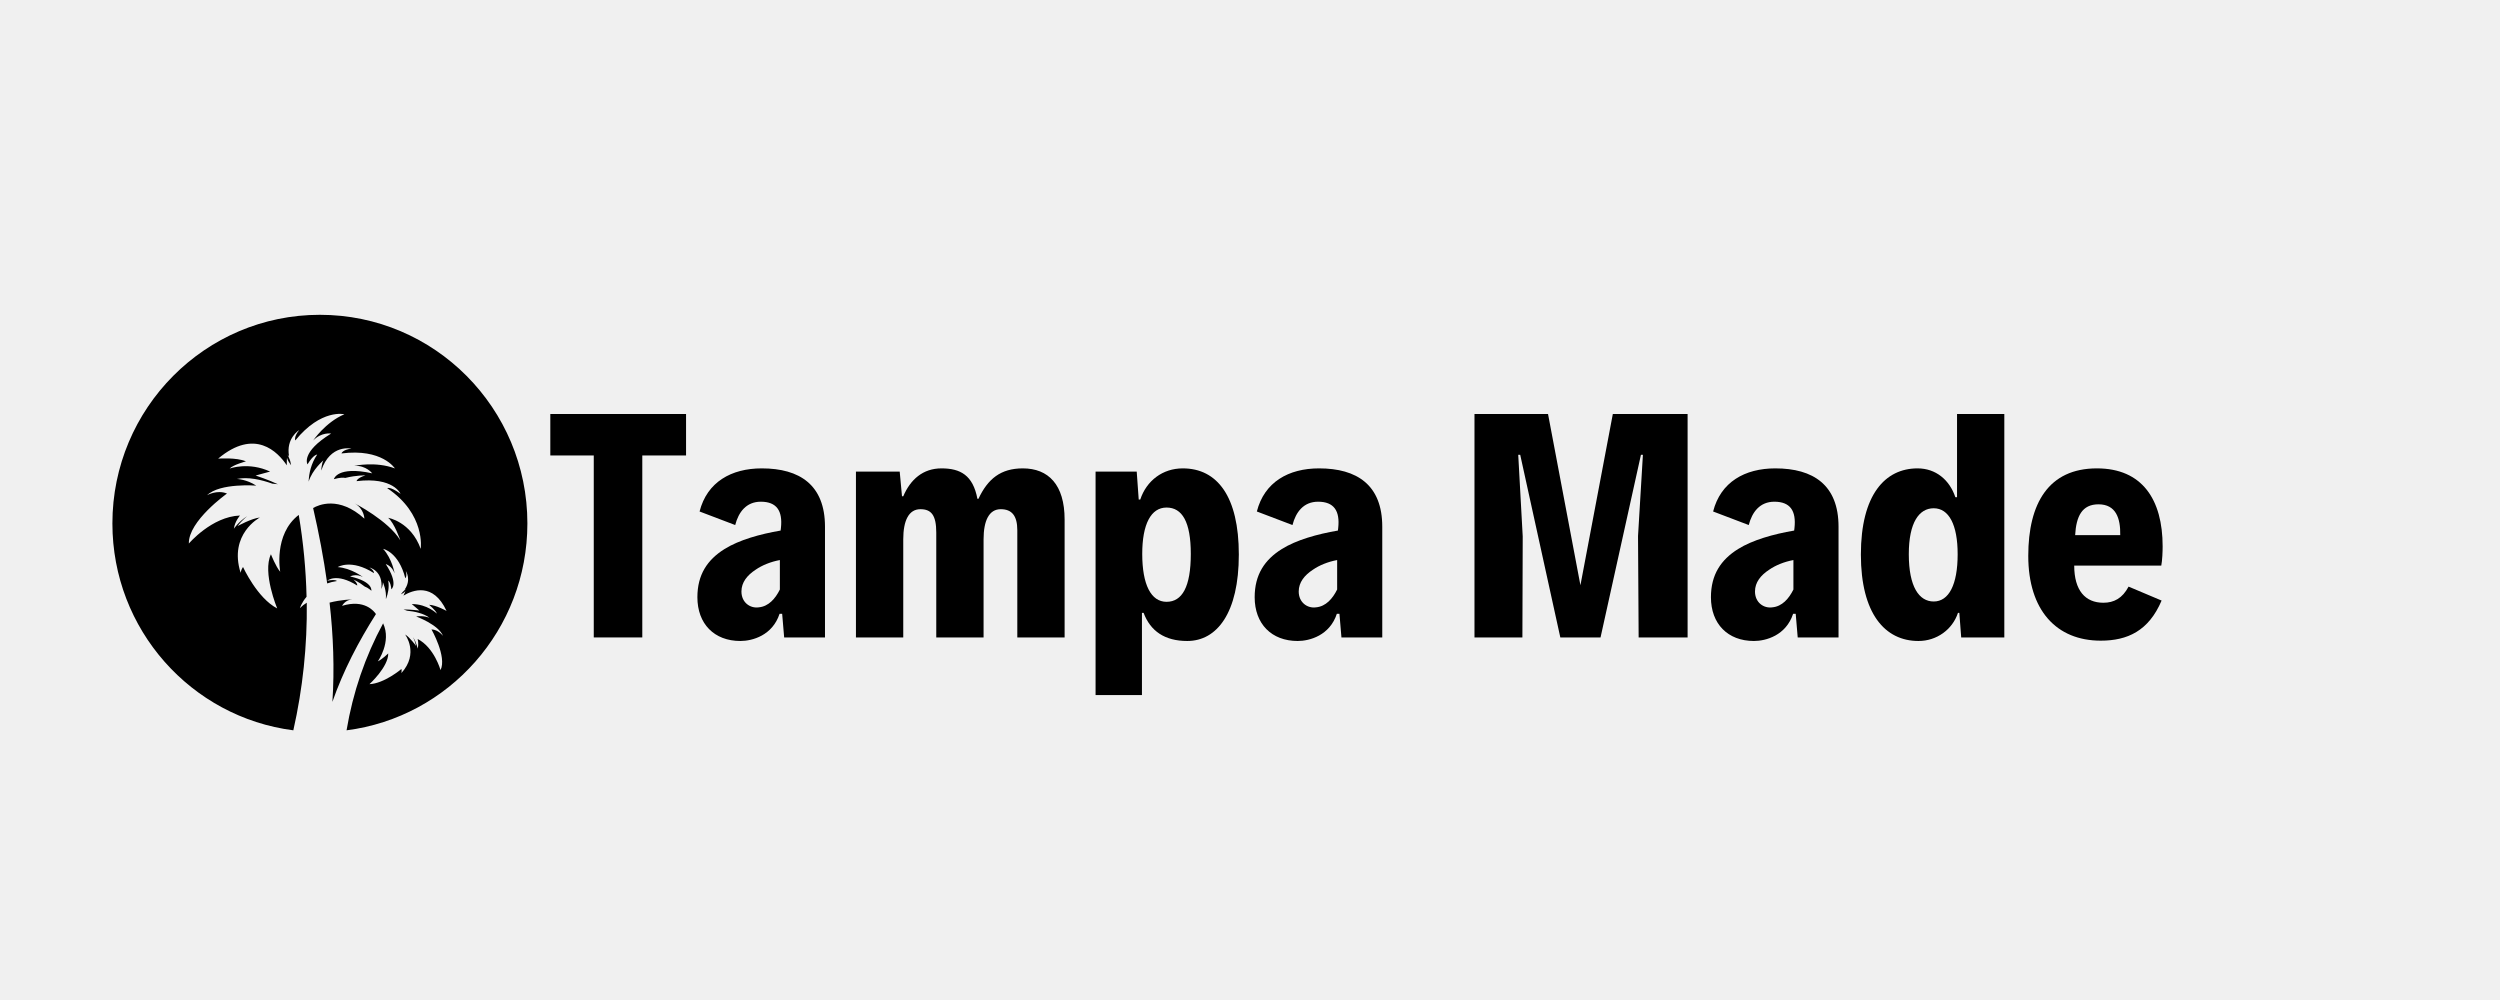
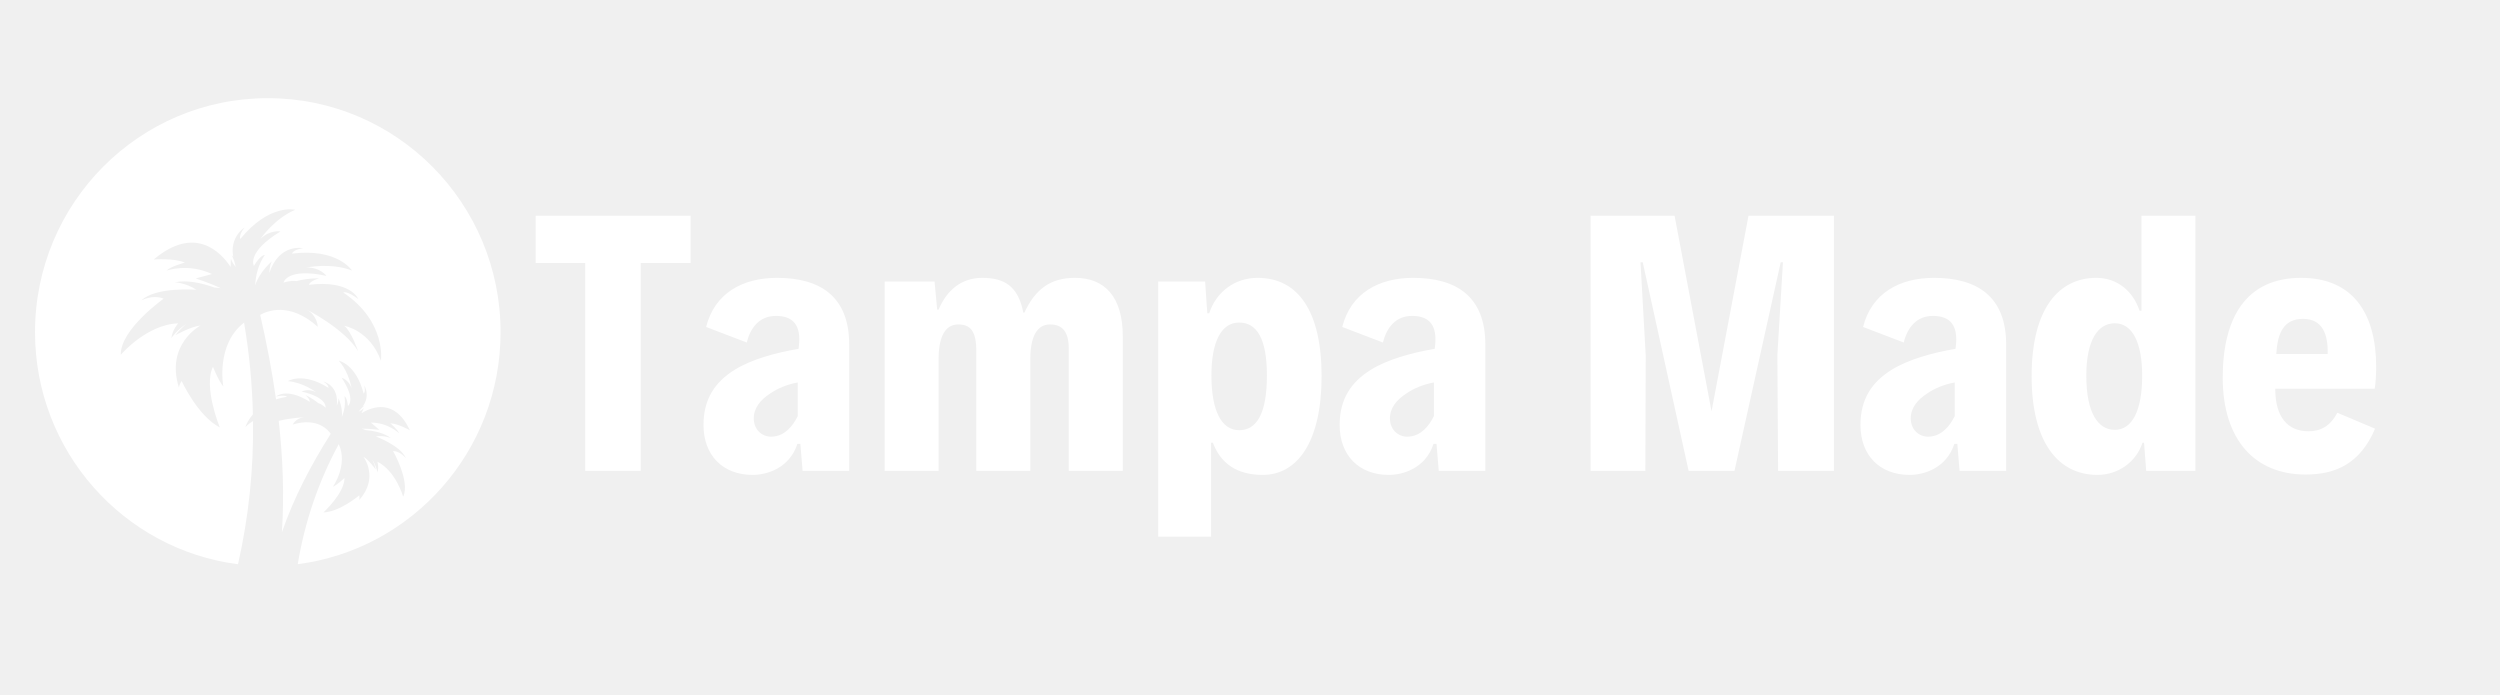
- <svg xmlns="http://www.w3.org/2000/svg" xmlns:xlink="http://www.w3.org/1999/xlink" contentScriptType="text/ecmascript" width="93.75" viewBox="0 0 93.75 37.5" height="37.5" version="1.0">
+ <svg xmlns="http://www.w3.org/2000/svg" xmlns:xlink="http://www.w3.org/1999/xlink" contentScriptType="text/ecmascript" width="135" viewBox="0 0 135 37.5" height="37.5" version="1.0">
  <defs>
    <g id="b">
-       <path d="M 1.75 0 L 3.57 0 L 3.57 -6.824 L 5.211 -6.824 L 5.211 -8.379 L 0.121 -8.379 L 0.121 -6.824 L 1.75 -6.824 Z M 1.75 0" />
+       <path d="M 2.875 0 L 5.871 0 L 5.871 -11.223 L 8.566 -11.223 L 8.566 -13.777 L 0.199 -13.777 L 0.199 -11.223 L 2.875 -11.223 Z M 2.875 0" />
    </g>
    <g id="c">
-       <path d="M 2.719 -6.34 C 1.578 -6.34 0.668 -5.828 0.387 -4.723 L 1.723 -4.215 C 1.848 -4.699 2.137 -5.09 2.684 -5.09 C 3.277 -5.09 3.508 -4.75 3.438 -4.105 L 3.426 -4.008 C 2.648 -3.875 1.871 -3.656 1.324 -3.316 C 0.68 -2.914 0.305 -2.355 0.305 -1.508 C 0.305 -0.512 0.934 0.133 1.918 0.133 C 2.367 0.133 3.121 -0.074 3.387 -0.887 L 3.484 -0.887 L 3.559 0 L 5.09 0 L 5.09 -4.152 C 5.09 -5.719 4.141 -6.34 2.719 -6.34 Z M 2.609 -1.129 C 2.281 -1.082 1.957 -1.312 1.957 -1.723 C 1.957 -2.066 2.172 -2.332 2.488 -2.539 C 2.73 -2.707 3.059 -2.84 3.398 -2.902 L 3.398 -1.797 C 3.23 -1.457 2.977 -1.164 2.609 -1.129 Z M 2.609 -1.129" />
+       <path d="M 4.473 -10.422 C 2.598 -10.422 1.098 -9.586 0.641 -7.77 L 2.836 -6.93 C 3.035 -7.727 3.516 -8.367 4.414 -8.367 C 5.391 -8.367 5.77 -7.809 5.652 -6.75 L 5.633 -6.59 C 4.352 -6.371 3.074 -6.012 2.176 -5.453 C 1.117 -4.793 0.5 -3.875 0.5 -2.477 C 0.5 -0.84 1.539 0.219 3.156 0.219 C 3.895 0.219 5.133 -0.121 5.57 -1.457 L 5.73 -1.457 L 5.852 0 L 8.367 0 L 8.367 -6.828 C 8.367 -9.406 6.809 -10.422 4.473 -10.422 Z M 4.293 -1.855 C 3.754 -1.777 3.215 -2.156 3.215 -2.836 C 3.215 -3.395 3.574 -3.836 4.094 -4.172 C 4.492 -4.453 5.031 -4.672 5.59 -4.773 L 5.59 -2.957 C 5.312 -2.395 4.891 -1.918 4.293 -1.855 Z M 4.293 -1.855" />
    </g>
    <g id="d">
-       <path d="M 0.605 0 L 2.379 0 L 2.379 -3.68 C 2.379 -4.383 2.586 -4.809 3.023 -4.809 C 3.426 -4.809 3.617 -4.59 3.617 -3.934 L 3.617 0 L 5.391 0 L 5.391 -3.68 C 5.391 -4.383 5.598 -4.809 6.035 -4.809 C 6.449 -4.809 6.656 -4.566 6.656 -4.02 L 6.656 0 L 8.43 0 L 8.43 -4.422 C 8.43 -5.73 7.82 -6.34 6.863 -6.34 C 6.035 -6.34 5.551 -5.949 5.199 -5.199 L 5.16 -5.199 C 4.992 -6.086 4.52 -6.34 3.812 -6.34 C 3.121 -6.34 2.648 -5.926 2.379 -5.293 L 2.332 -5.293 L 2.246 -6.219 L 0.605 -6.219 Z M 0.605 0" />
+       <path d="M 1 0 L 3.914 0 L 3.914 -6.051 C 3.914 -7.207 4.254 -7.906 4.973 -7.906 C 5.633 -7.906 5.949 -7.547 5.949 -6.469 L 5.949 0 L 8.867 0 L 8.867 -6.051 C 8.867 -7.207 9.207 -7.906 9.926 -7.906 C 10.602 -7.906 10.941 -7.508 10.941 -6.609 L 10.941 0 L 13.859 0 L 13.859 -7.27 C 13.859 -9.426 12.859 -10.422 11.281 -10.422 C 9.926 -10.422 9.125 -9.785 8.547 -8.547 L 8.488 -8.547 C 8.207 -10.004 7.43 -10.422 6.27 -10.422 C 5.133 -10.422 4.352 -9.746 3.914 -8.707 L 3.836 -8.707 L 3.695 -10.223 L 1 -10.223 Z M 1 0" />
    </g>
    <g id="e">
-       <path d="M 0.605 2.16 L 2.344 2.16 L 2.344 -0.922 L 2.406 -0.922 C 2.66 -0.242 3.195 0.133 4.043 0.133 C 5.16 0.133 5.977 -0.922 5.977 -3.109 C 5.977 -5.281 5.172 -6.34 3.875 -6.34 C 3.121 -6.34 2.516 -5.879 2.281 -5.172 L 2.223 -5.172 L 2.148 -6.219 L 0.605 -6.219 Z M 3.266 -1.336 C 2.684 -1.336 2.355 -1.98 2.355 -3.133 C 2.355 -4.25 2.684 -4.871 3.266 -4.871 C 3.852 -4.871 4.176 -4.336 4.176 -3.133 C 4.176 -1.895 3.852 -1.336 3.266 -1.336 Z M 3.266 -1.336" />
+       <path d="M 1 3.555 L 3.855 3.555 L 3.855 -1.52 L 3.953 -1.52 C 4.375 -0.398 5.25 0.219 6.648 0.219 C 8.488 0.219 9.824 -1.52 9.824 -5.113 C 9.824 -8.688 8.508 -10.422 6.371 -10.422 C 5.133 -10.422 4.133 -9.664 3.754 -8.508 L 3.652 -8.508 L 3.535 -10.223 L 1 -10.223 Z M 5.371 -2.195 C 4.414 -2.195 3.875 -3.254 3.875 -5.152 C 3.875 -6.988 4.414 -8.008 5.371 -8.008 C 6.332 -8.008 6.871 -7.129 6.871 -5.152 C 6.871 -3.113 6.332 -2.195 5.371 -2.195 Z M 5.371 -2.195" />
    </g>
    <g id="g">
-       <path d="M 0.582 0 L 2.379 0 L 2.391 -3.789 L 2.223 -6.848 L 2.297 -6.848 L 3.801 0 L 5.309 0 L 6.824 -6.848 L 6.898 -6.848 L 6.715 -3.801 L 6.738 0 L 8.574 0 L 8.574 -8.379 L 5.77 -8.379 L 4.555 -1.957 L 3.34 -8.379 L 0.582 -8.379 Z M 0.582 0" />
+       <path d="M 0.957 0 L 3.914 0 L 3.934 -6.23 L 3.652 -11.262 L 3.773 -11.262 L 6.25 0 L 8.727 0 L 11.223 -11.262 L 11.344 -11.262 L 11.043 -6.25 L 11.082 0 L 14.098 0 L 14.098 -13.777 L 9.484 -13.777 L 7.488 -3.215 L 5.492 -13.777 L 0.957 -13.777 Z M 0.957 0" />
    </g>
    <g id="h">
-       <path d="M 3.887 -8.379 L 3.887 -5.258 L 3.824 -5.258 C 3.605 -5.914 3.086 -6.34 2.406 -6.34 C 1.191 -6.34 0.281 -5.355 0.281 -3.109 C 0.281 -0.898 1.18 0.133 2.441 0.133 C 3.121 0.133 3.715 -0.293 3.922 -0.922 L 3.973 -0.922 L 4.043 0 L 5.66 0 L 5.66 -8.379 Z M 3.012 -1.348 C 2.465 -1.348 2.078 -1.895 2.078 -3.121 C 2.078 -4.312 2.465 -4.844 3.012 -4.844 C 3.582 -4.844 3.91 -4.227 3.91 -3.121 C 3.91 -1.98 3.582 -1.348 3.012 -1.348 Z M 3.012 -1.348" />
+       <path d="M 6.391 -13.777 L 6.391 -8.645 L 6.289 -8.645 C 5.93 -9.727 5.07 -10.422 3.953 -10.422 C 1.957 -10.422 0.461 -8.805 0.461 -5.113 C 0.461 -1.477 1.938 0.219 4.016 0.219 C 5.133 0.219 6.109 -0.48 6.449 -1.52 L 6.531 -1.52 L 6.648 0 L 9.305 0 L 9.305 -13.777 Z M 4.953 -2.215 C 4.055 -2.215 3.414 -3.113 3.414 -5.133 C 3.414 -7.09 4.055 -7.969 4.953 -7.969 C 5.891 -7.969 6.43 -6.949 6.43 -5.133 C 6.43 -3.254 5.891 -2.215 4.953 -2.215 Z M 4.953 -2.215" />
    </g>
    <g id="i">
-       <path d="M 3.109 -1.301 C 2.43 -1.301 2.016 -1.762 2.016 -2.695 L 5.281 -2.695 C 5.32 -2.891 5.332 -3.23 5.332 -3.414 C 5.332 -5.172 4.566 -6.34 2.867 -6.34 C 1.055 -6.34 0.293 -5.027 0.293 -3.059 C 0.293 -1.02 1.348 0.121 3.012 0.121 C 4.008 0.121 4.809 -0.242 5.293 -1.383 L 4.055 -1.906 C 3.824 -1.469 3.508 -1.301 3.109 -1.301 Z M 2.926 -4.992 C 3.582 -4.992 3.754 -4.469 3.742 -3.836 L 2.051 -3.836 C 2.09 -4.543 2.309 -4.992 2.926 -4.992 Z M 2.926 -4.992" />
+       <path d="M 5.113 -2.137 C 3.992 -2.137 3.316 -2.895 3.316 -4.434 L 8.688 -4.434 C 8.746 -4.754 8.766 -5.312 8.766 -5.609 C 8.766 -8.508 7.508 -10.422 4.711 -10.422 C 1.738 -10.422 0.48 -8.266 0.48 -5.031 C 0.48 -1.676 2.215 0.199 4.953 0.199 C 6.59 0.199 7.906 -0.398 8.707 -2.277 L 6.668 -3.137 C 6.289 -2.418 5.77 -2.137 5.113 -2.137 Z M 4.812 -8.207 C 5.891 -8.207 6.172 -7.348 6.148 -6.309 L 3.375 -6.309 C 3.434 -7.469 3.793 -8.207 4.812 -8.207 Z M 4.812 -8.207" />
    </g>
    <clipPath id="a">
-       <path d="M 4.203 11.805 L 19.789 11.805 L 19.789 27.387 L 4.203 27.387 Z M 4.203 11.805" />
+       <path d="M 1.879 5.301 L 27.043 5.301 L 27.043 30.465 L 1.879 30.465 Z M 1.879 5.301" />
    </clipPath>
  </defs>
  <g clip-path="url(#a)">
-     <path d="M 11.996 11.805 C 7.699 11.805 4.215 15.309 4.215 19.629 C 4.215 23.609 7.172 26.895 11 27.387 C 11.355 25.812 11.523 24.215 11.504 22.602 C 11.418 22.652 11.332 22.719 11.246 22.805 C 11.246 22.805 11.305 22.605 11.496 22.379 C 11.473 21.359 11.375 20.336 11.203 19.309 C 10.246 20.043 10.508 21.441 10.508 21.441 C 10.344 21.254 10.16 20.785 10.16 20.785 C 9.832 21.469 10.395 22.816 10.395 22.816 C 9.645 22.43 9.113 21.262 9.113 21.262 C 9.039 21.367 9.023 21.48 9.023 21.48 C 8.566 20.023 9.746 19.406 9.746 19.406 C 9.434 19.438 8.906 19.73 8.906 19.73 C 9.02 19.582 9.145 19.461 9.27 19.355 C 8.934 19.574 8.77 19.828 8.77 19.828 C 8.809 19.543 9 19.332 9 19.332 C 7.941 19.371 7.082 20.383 7.082 20.383 C 7.059 19.539 8.512 18.508 8.512 18.508 C 8.141 18.355 7.766 18.57 7.766 18.57 C 8.25 18.102 9.609 18.211 9.609 18.211 C 9.246 17.973 8.883 17.961 8.883 17.961 C 9.297 17.875 9.797 17.988 10.211 18.137 C 10.324 18.145 10.422 18.16 10.422 18.16 C 10.102 18.004 9.586 17.832 9.586 17.832 L 10.129 17.684 C 9.324 17.309 8.613 17.57 8.613 17.57 C 8.738 17.43 9.223 17.301 9.223 17.301 C 8.859 17.145 8.18 17.199 8.18 17.199 C 9.555 16.043 10.418 16.945 10.754 17.449 C 10.75 17.285 10.762 17.168 10.762 17.168 C 10.785 17.266 10.867 17.383 10.918 17.449 C 10.91 17.398 10.898 17.348 10.887 17.305 C 10.879 17.285 10.875 17.266 10.871 17.25 C 10.828 17.129 10.781 17.047 10.781 17.047 C 10.801 17.066 10.82 17.09 10.84 17.113 C 10.715 16.43 11.219 16.129 11.219 16.129 C 11.008 16.391 11.074 16.516 11.074 16.516 C 12.047 15.32 12.914 15.535 12.914 15.535 C 12.203 15.836 11.742 16.52 11.742 16.52 C 12.055 16.195 12.418 16.258 12.418 16.258 C 11.266 16.965 11.531 17.414 11.531 17.414 C 11.758 17.035 11.895 17.047 11.895 17.047 C 11.664 17.383 11.586 17.754 11.574 18.062 C 11.711 17.613 12.129 17.262 12.129 17.262 C 12.055 17.391 12.047 17.645 12.047 17.645 C 12.387 16.641 13.176 16.824 13.176 16.824 C 12.844 16.863 12.805 17.004 12.805 17.004 C 14.332 16.809 14.809 17.566 14.809 17.566 C 14.086 17.293 13.289 17.469 13.289 17.469 C 13.734 17.449 13.957 17.75 13.957 17.75 C 12.637 17.461 12.52 17.969 12.52 17.969 C 12.742 17.906 12.871 17.906 12.949 17.922 C 13.375 17.816 13.703 17.828 13.703 17.828 C 13.383 17.926 13.371 18.043 13.371 18.043 C 14.758 17.875 15.02 18.52 15.02 18.52 C 14.625 18.23 14.52 18.305 14.52 18.305 C 15.973 19.281 15.777 20.582 15.777 20.582 C 15.406 19.559 14.555 19.418 14.555 19.418 C 14.789 19.609 15.012 20.262 15.012 20.262 C 14.559 19.516 13.297 18.875 13.297 18.875 C 13.66 19.078 13.664 19.449 13.664 19.449 C 12.707 18.582 11.934 18.938 11.742 19.051 C 11.957 19.984 12.137 20.926 12.27 21.879 C 12.379 21.84 12.5 21.809 12.633 21.789 C 12.633 21.789 12.594 21.715 12.273 21.777 C 12.273 21.777 12.609 21.465 13.395 21.957 C 13.395 21.957 13.422 21.883 13.254 21.734 C 13.254 21.734 13.457 21.82 13.684 22 C 13.73 22.016 13.809 22.051 13.926 22.152 C 13.926 22.152 14 21.812 13.129 21.617 C 13.129 21.617 13.344 21.5 13.605 21.637 C 13.605 21.637 13.176 21.305 12.664 21.266 C 12.664 21.266 13.164 20.945 14.023 21.492 C 14.023 21.492 14.043 21.398 13.852 21.281 C 13.852 21.281 14.379 21.395 14.301 22.09 C 14.301 22.09 14.367 21.938 14.359 21.836 C 14.359 21.836 14.504 22.152 14.469 22.457 C 14.473 22.453 14.477 22.449 14.48 22.445 C 14.551 22.258 14.602 22.027 14.559 21.773 C 14.559 21.773 14.645 21.805 14.676 22.098 C 14.676 22.098 14.957 21.902 14.465 21.152 C 14.465 21.152 14.699 21.219 14.797 21.5 C 14.797 21.5 14.711 20.961 14.367 20.582 C 14.367 20.582 14.949 20.695 15.199 21.684 C 15.199 21.684 15.273 21.629 15.219 21.414 C 15.219 21.414 15.438 21.738 15.172 22.113 C 15.191 22.105 15.207 22.094 15.227 22.086 C 15.227 22.086 15.113 22.168 15.031 22.289 C 15.082 22.266 15.164 22.219 15.203 22.164 C 15.203 22.164 15.18 22.238 15.129 22.336 C 15.473 22.129 16.242 21.828 16.746 22.91 C 16.746 22.91 16.352 22.688 16.09 22.68 C 16.09 22.68 16.348 22.891 16.383 23.012 C 16.383 23.012 16.027 22.652 15.441 22.652 L 15.727 22.895 C 15.727 22.895 15.367 22.852 15.133 22.855 C 15.133 22.855 15.195 22.875 15.266 22.902 C 15.555 22.93 15.887 23 16.109 23.168 C 16.109 23.168 15.891 23.074 15.605 23.117 C 15.605 23.117 16.453 23.43 16.613 23.848 C 16.613 23.848 16.445 23.613 16.18 23.602 C 16.18 23.602 16.766 24.629 16.52 25.129 C 16.52 25.129 16.285 24.281 15.66 23.961 C 15.66 23.961 15.715 24.141 15.66 24.324 C 15.66 24.324 15.633 24.125 15.492 23.895 C 15.539 23.996 15.578 24.105 15.605 24.227 C 15.605 24.227 15.371 23.898 15.191 23.793 C 15.191 23.793 15.727 24.496 15.051 25.242 C 15.051 25.242 15.07 25.172 15.055 25.086 C 15.055 25.086 14.41 25.633 13.855 25.656 C 13.855 25.656 14.566 25.008 14.559 24.504 C 14.559 24.504 14.32 24.734 14.168 24.801 C 14.168 24.801 14.691 24.07 14.367 23.375 C 13.695 24.617 13.234 25.961 12.996 27.387 C 16.824 26.895 19.777 23.609 19.777 19.629 C 19.777 15.309 16.293 11.805 11.996 11.805" />
+     <path fill="#FFF" d="M 14.461 5.301 C 7.52 5.301 1.891 10.957 1.891 17.938 C 1.891 24.363 6.668 29.672 12.852 30.469 C 13.43 27.922 13.699 25.34 13.664 22.734 C 13.527 22.82 13.387 22.926 13.25 23.062 C 13.25 23.062 13.344 22.742 13.656 22.379 C 13.621 20.734 13.461 19.078 13.18 17.422 C 11.637 18.609 12.059 20.867 12.059 20.867 C 11.793 20.559 11.5 19.805 11.5 19.805 C 10.969 20.906 11.871 23.082 11.871 23.082 C 10.668 22.457 9.809 20.574 9.809 20.574 C 9.684 20.746 9.66 20.926 9.66 20.926 C 8.926 18.578 10.828 17.578 10.828 17.578 C 10.32 17.625 9.469 18.102 9.469 18.102 C 9.656 17.863 9.855 17.664 10.059 17.492 C 9.516 17.852 9.25 18.262 9.25 18.262 C 9.312 17.801 9.621 17.461 9.621 17.461 C 7.914 17.52 6.523 19.156 6.523 19.156 C 6.488 17.793 8.836 16.129 8.836 16.129 C 8.234 15.883 7.629 16.227 7.629 16.227 C 8.414 15.469 10.605 15.648 10.605 15.648 C 10.02 15.262 9.438 15.246 9.438 15.246 C 10.102 15.102 10.91 15.289 11.582 15.527 C 11.762 15.539 11.918 15.562 11.918 15.562 C 11.406 15.312 10.57 15.035 10.57 15.035 L 11.449 14.797 C 10.145 14.191 9 14.613 9 14.613 C 9.199 14.387 9.984 14.18 9.984 14.18 C 9.398 13.926 8.301 14.012 8.301 14.012 C 10.52 12.145 11.914 13.602 12.457 14.418 C 12.449 14.152 12.469 13.965 12.469 13.965 C 12.508 14.125 12.641 14.309 12.723 14.418 C 12.711 14.336 12.691 14.258 12.672 14.184 C 12.66 14.152 12.652 14.125 12.645 14.094 C 12.578 13.898 12.504 13.766 12.504 13.766 C 12.535 13.801 12.562 13.836 12.594 13.871 C 12.395 12.77 13.211 12.285 13.211 12.285 C 12.867 12.707 12.977 12.906 12.977 12.906 C 14.547 10.977 15.945 11.328 15.945 11.328 C 14.797 11.812 14.055 12.914 14.055 12.914 C 14.559 12.395 15.148 12.496 15.148 12.496 C 13.285 13.633 13.711 14.359 13.711 14.359 C 14.078 13.746 14.301 13.766 14.301 13.766 C 13.93 14.312 13.801 14.906 13.781 15.41 C 14.004 14.684 14.68 14.113 14.68 14.113 C 14.559 14.324 14.543 14.734 14.543 14.734 C 15.094 13.113 16.367 13.406 16.367 13.406 C 15.828 13.473 15.77 13.695 15.77 13.695 C 18.234 13.387 19.008 14.609 19.008 14.609 C 17.84 14.164 16.551 14.449 16.551 14.449 C 17.27 14.418 17.629 14.898 17.629 14.898 C 15.496 14.438 15.309 15.258 15.309 15.258 C 15.668 15.156 15.879 15.156 16 15.18 C 16.688 15.008 17.223 15.031 17.223 15.031 C 16.699 15.191 16.684 15.379 16.684 15.379 C 18.926 15.105 19.348 16.145 19.348 16.145 C 18.707 15.676 18.539 15.797 18.539 15.797 C 20.883 17.375 20.57 19.477 20.57 19.477 C 19.969 17.824 18.594 17.594 18.594 17.594 C 18.977 17.906 19.336 18.957 19.336 18.957 C 18.605 17.754 16.566 16.719 16.566 16.719 C 17.148 17.047 17.16 17.648 17.16 17.648 C 15.609 16.25 14.359 16.824 14.051 17.004 C 14.398 18.512 14.691 20.035 14.906 21.566 C 15.082 21.508 15.277 21.461 15.492 21.426 C 15.492 21.426 15.426 21.309 14.91 21.41 C 14.91 21.41 15.457 20.902 16.723 21.695 C 16.723 21.695 16.766 21.578 16.496 21.336 C 16.496 21.336 16.824 21.473 17.188 21.77 C 17.266 21.789 17.391 21.848 17.582 22.012 C 17.582 22.012 17.695 21.465 16.289 21.145 C 16.289 21.145 16.637 20.957 17.062 21.176 C 17.062 21.176 16.367 20.645 15.543 20.582 C 15.543 20.582 16.348 20.066 17.738 20.945 C 17.738 20.945 17.766 20.793 17.461 20.602 C 17.461 20.602 18.309 20.785 18.188 21.914 C 18.188 21.914 18.293 21.664 18.277 21.5 C 18.277 21.5 18.516 22.016 18.461 22.508 C 18.465 22.5 18.469 22.492 18.473 22.484 C 18.59 22.184 18.672 21.809 18.602 21.398 C 18.602 21.398 18.742 21.449 18.789 21.922 C 18.789 21.922 19.246 21.605 18.449 20.398 C 18.449 20.398 18.828 20.504 18.984 20.957 C 18.984 20.957 18.848 20.09 18.293 19.477 C 18.293 19.477 19.23 19.656 19.637 21.258 C 19.637 21.258 19.758 21.168 19.668 20.816 C 19.668 20.816 20.02 21.34 19.59 21.949 C 19.621 21.934 19.648 21.918 19.68 21.906 C 19.68 21.906 19.5 22.035 19.367 22.234 C 19.449 22.191 19.578 22.117 19.645 22.035 C 19.645 22.035 19.605 22.152 19.523 22.309 C 20.078 21.973 21.32 21.488 22.133 23.234 C 22.133 23.234 21.496 22.875 21.078 22.859 C 21.078 22.859 21.488 23.207 21.547 23.398 C 21.547 23.398 20.977 22.82 20.027 22.82 L 20.488 23.211 C 20.488 23.211 19.906 23.141 19.531 23.148 C 19.531 23.148 19.633 23.176 19.742 23.223 C 20.211 23.266 20.75 23.383 21.109 23.656 C 21.109 23.656 20.754 23.5 20.293 23.566 C 20.293 23.566 21.66 24.078 21.918 24.75 C 21.918 24.75 21.652 24.375 21.223 24.352 C 21.223 24.352 22.168 26.012 21.77 26.82 C 21.77 26.82 21.387 25.445 20.379 24.93 C 20.379 24.93 20.469 25.223 20.383 25.516 C 20.383 25.516 20.336 25.195 20.109 24.828 C 20.184 24.988 20.25 25.164 20.293 25.359 C 20.293 25.359 19.914 24.832 19.625 24.664 C 19.625 24.664 20.488 25.797 19.395 27 C 19.395 27 19.43 26.887 19.402 26.746 C 19.402 26.746 18.363 27.637 17.465 27.672 C 17.465 27.672 18.613 26.621 18.602 25.809 C 18.602 25.809 18.219 26.18 17.973 26.289 C 17.973 26.289 18.812 25.109 18.293 23.984 C 17.203 25.992 16.461 28.16 16.078 30.465 C 22.258 29.668 27.031 24.363 27.031 17.938 C 27.031 10.957 21.406 5.301 14.461 5.301" />
  </g>
-   <path d="M 14.098 23.027 C 14.027 22.922 13.668 22.461 12.828 22.719 C 12.828 22.719 12.938 22.496 13.207 22.477 C 13.207 22.477 12.785 22.488 12.359 22.598 C 12.5 23.836 12.547 25.078 12.465 26.32 C 12.875 25.145 13.449 24.051 14.098 23.027" />
-   <g>
-     <use x="20.516" y="23.904" xlink:href="#b" xlink:type="simple" xlink:actuate="onLoad" xlink:show="embed" />
+   <path fill="#FFF" d="M 17.859 23.426 C 17.746 23.254 17.16 22.512 15.809 22.926 C 15.809 22.926 15.98 22.566 16.422 22.535 C 16.422 22.535 15.734 22.555 15.051 22.727 C 15.277 24.73 15.352 26.738 15.223 28.742 C 15.879 26.844 16.812 25.078 17.859 23.426" />
+   <g fill="#FFF">
+     <use x="28.727" y="25.426" xlink:href="#b" xlink:type="simple" xlink:actuate="onLoad" xlink:show="embed" />
  </g>
-   <g>
-     <use x="25.847" y="23.904" xlink:href="#c" xlink:type="simple" xlink:actuate="onLoad" xlink:show="embed" />
+   <g fill="#FFF">
+     <use x="37.489" y="25.426" xlink:href="#c" xlink:type="simple" xlink:actuate="onLoad" xlink:show="embed" />
  </g>
-   <g>
-     <use x="31.493" y="23.904" xlink:href="#d" xlink:type="simple" xlink:actuate="onLoad" xlink:show="embed" />
+   <g fill="#FFF">
+     <use x="46.771" y="25.426" xlink:href="#d" xlink:type="simple" xlink:actuate="onLoad" xlink:show="embed" />
  </g>
-   <g>
-     <use x="40.479" y="23.904" xlink:href="#e" xlink:type="simple" xlink:actuate="onLoad" xlink:show="embed" />
+   <g fill="#FFF">
+     <use x="61.542" y="25.426" xlink:href="#e" xlink:type="simple" xlink:actuate="onLoad" xlink:show="embed" />
  </g>
-   <g>
-     <use x="46.745" y="23.904" xlink:href="#c" xlink:type="simple" xlink:actuate="onLoad" xlink:show="embed" />
+   <g fill="#FFF">
+     <use x="71.841" y="25.426" xlink:href="#c" xlink:type="simple" xlink:actuate="onLoad" xlink:show="embed" />
  </g>
-   <g>
-     <use x="52.392" y="23.904" xlink:href="#f" xlink:type="simple" xlink:actuate="onLoad" xlink:show="embed" />
+   <g fill="#FFF">
+     <use x="81.123" y="25.426" xlink:href="#f" xlink:type="simple" xlink:actuate="onLoad" xlink:show="embed" />
  </g>
-   <g>
-     <use x="54.711" y="23.904" xlink:href="#g" xlink:type="simple" xlink:actuate="onLoad" xlink:show="embed" />
+   <g fill="#FFF">
+     <use x="84.935" y="25.426" xlink:href="#g" xlink:type="simple" xlink:actuate="onLoad" xlink:show="embed" />
  </g>
-   <g>
-     <use x="63.855" y="23.904" xlink:href="#c" xlink:type="simple" xlink:actuate="onLoad" xlink:show="embed" />
+   <g fill="#FFF">
+     <use x="99.965" y="25.426" xlink:href="#c" xlink:type="simple" xlink:actuate="onLoad" xlink:show="embed" />
  </g>
-   <g>
-     <use x="69.502" y="23.904" xlink:href="#h" xlink:type="simple" xlink:actuate="onLoad" xlink:show="embed" />
+   <g fill="#FFF">
+     <use x="109.247" y="25.426" xlink:href="#h" xlink:type="simple" xlink:actuate="onLoad" xlink:show="embed" />
  </g>
-   <g>
-     <use x="75.767" y="23.904" xlink:href="#i" xlink:type="simple" xlink:actuate="onLoad" xlink:show="embed" />
+   <g fill="#FFF">
+     <use x="119.547" y="25.426" xlink:href="#i" xlink:type="simple" xlink:actuate="onLoad" xlink:show="embed" />
  </g>
</svg>
